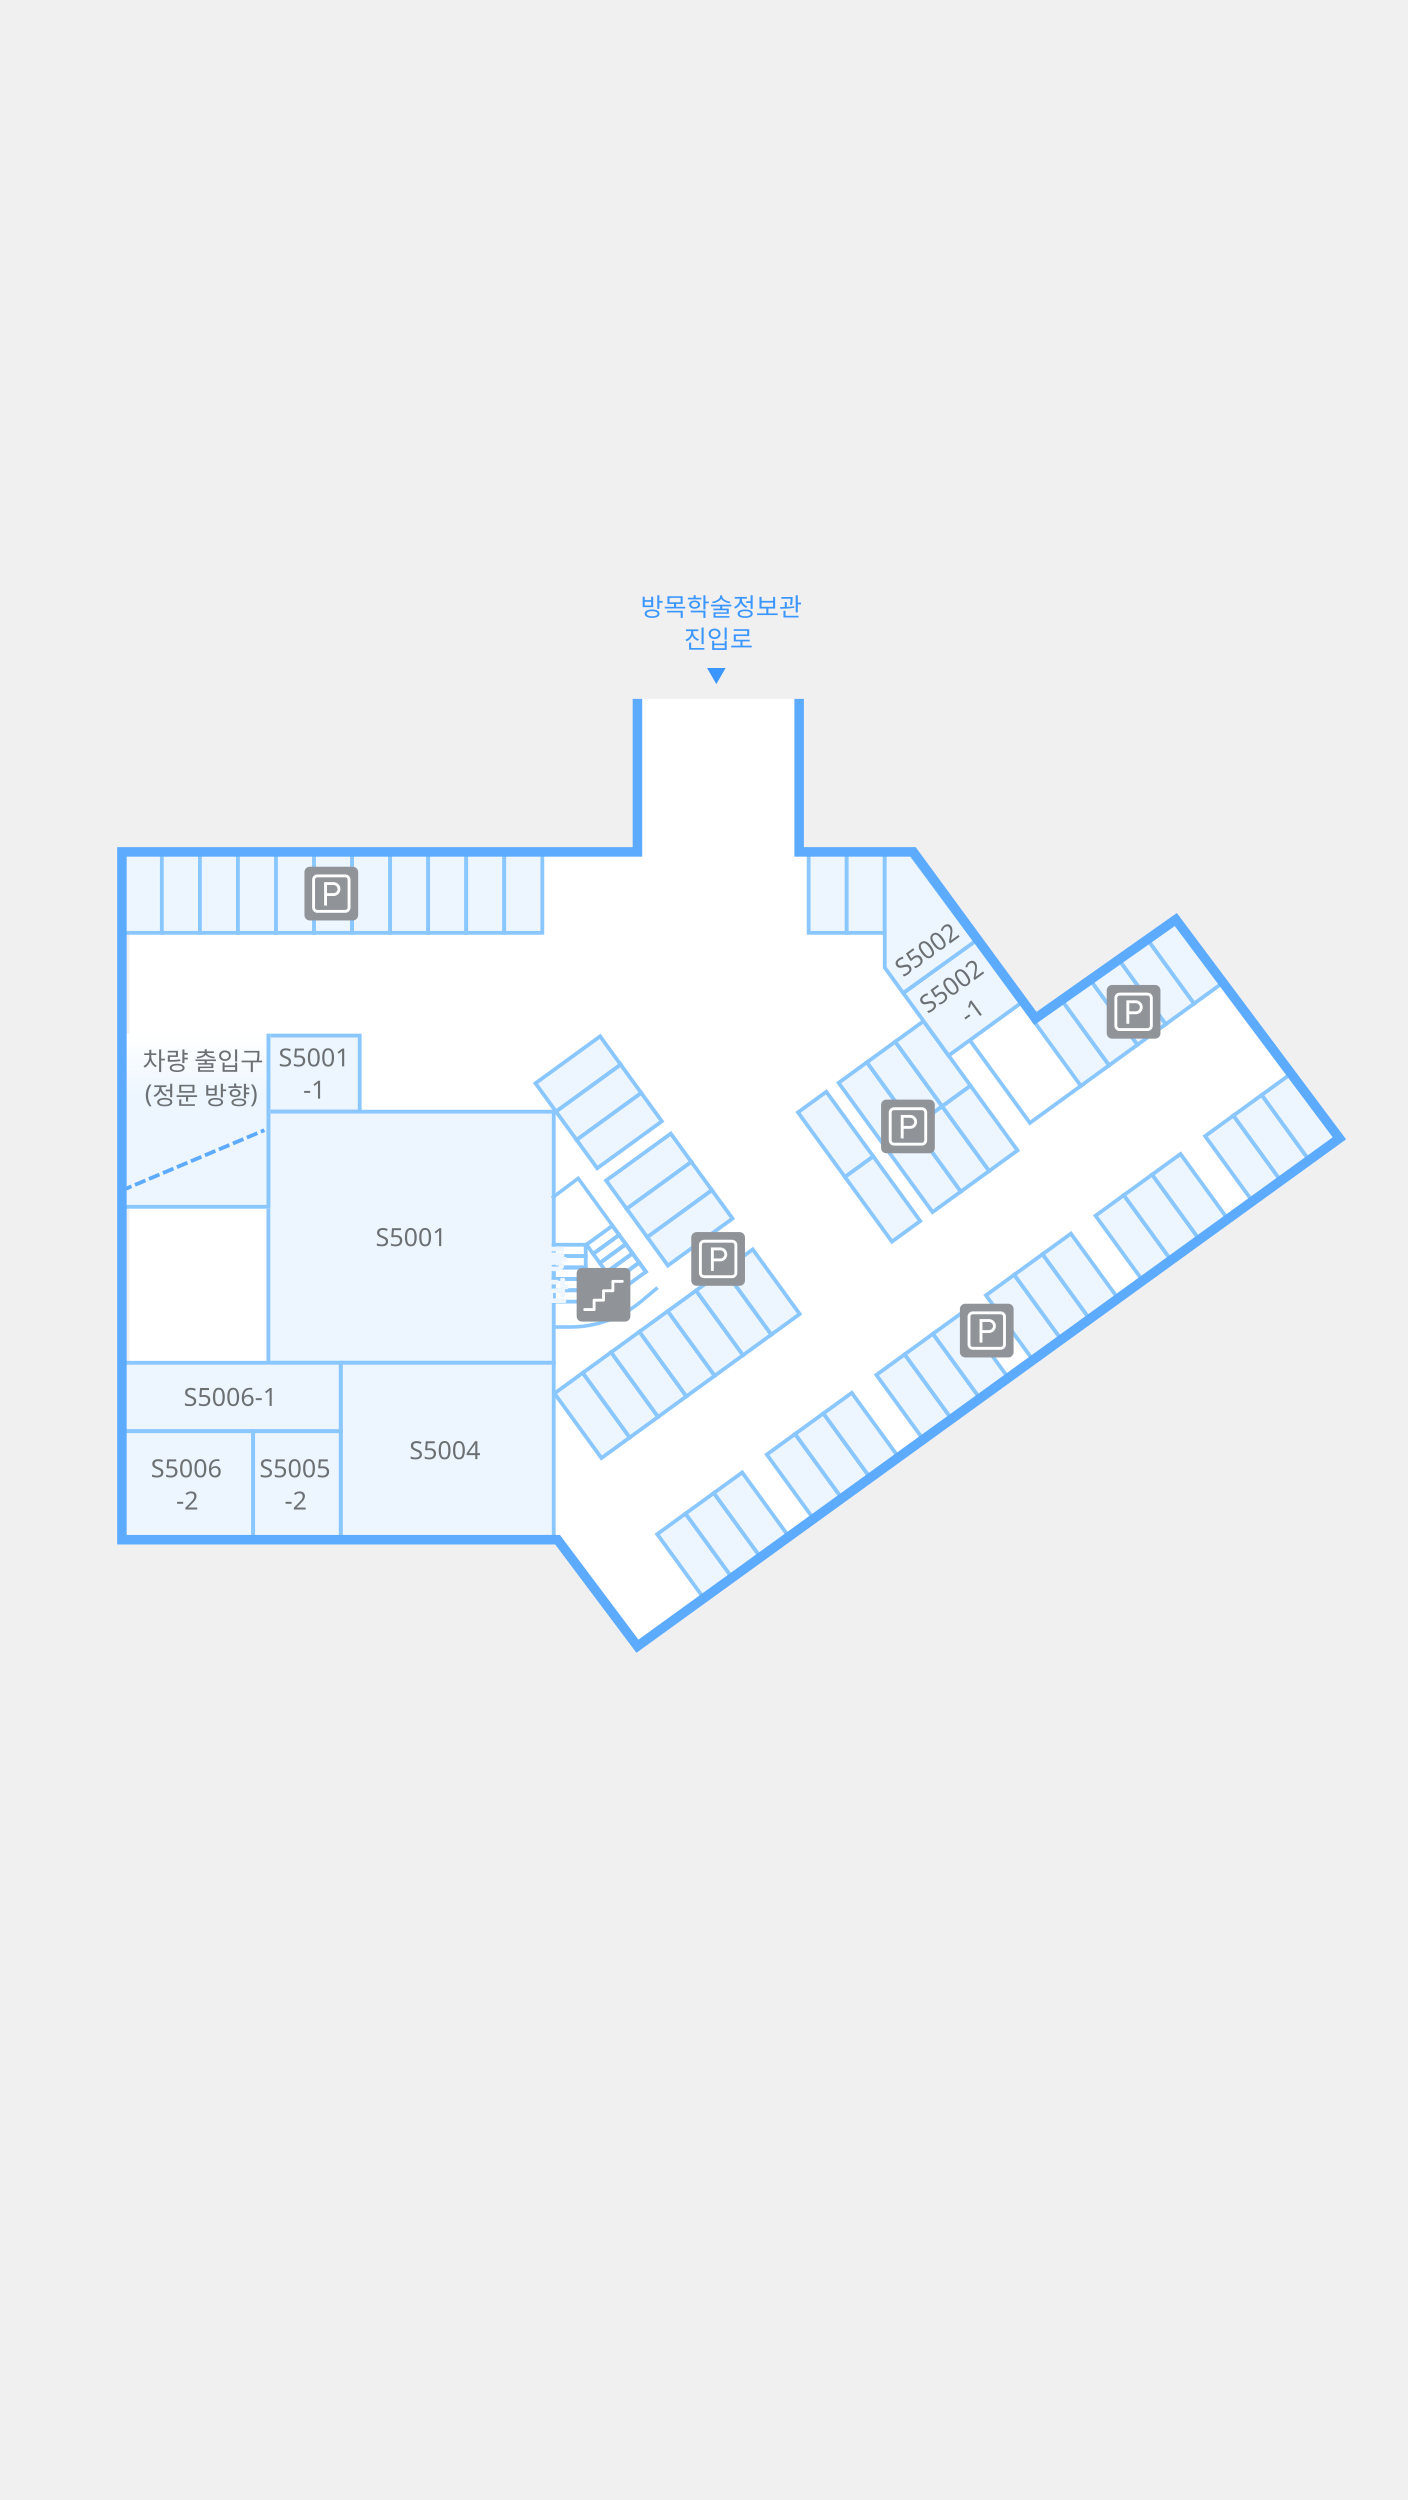
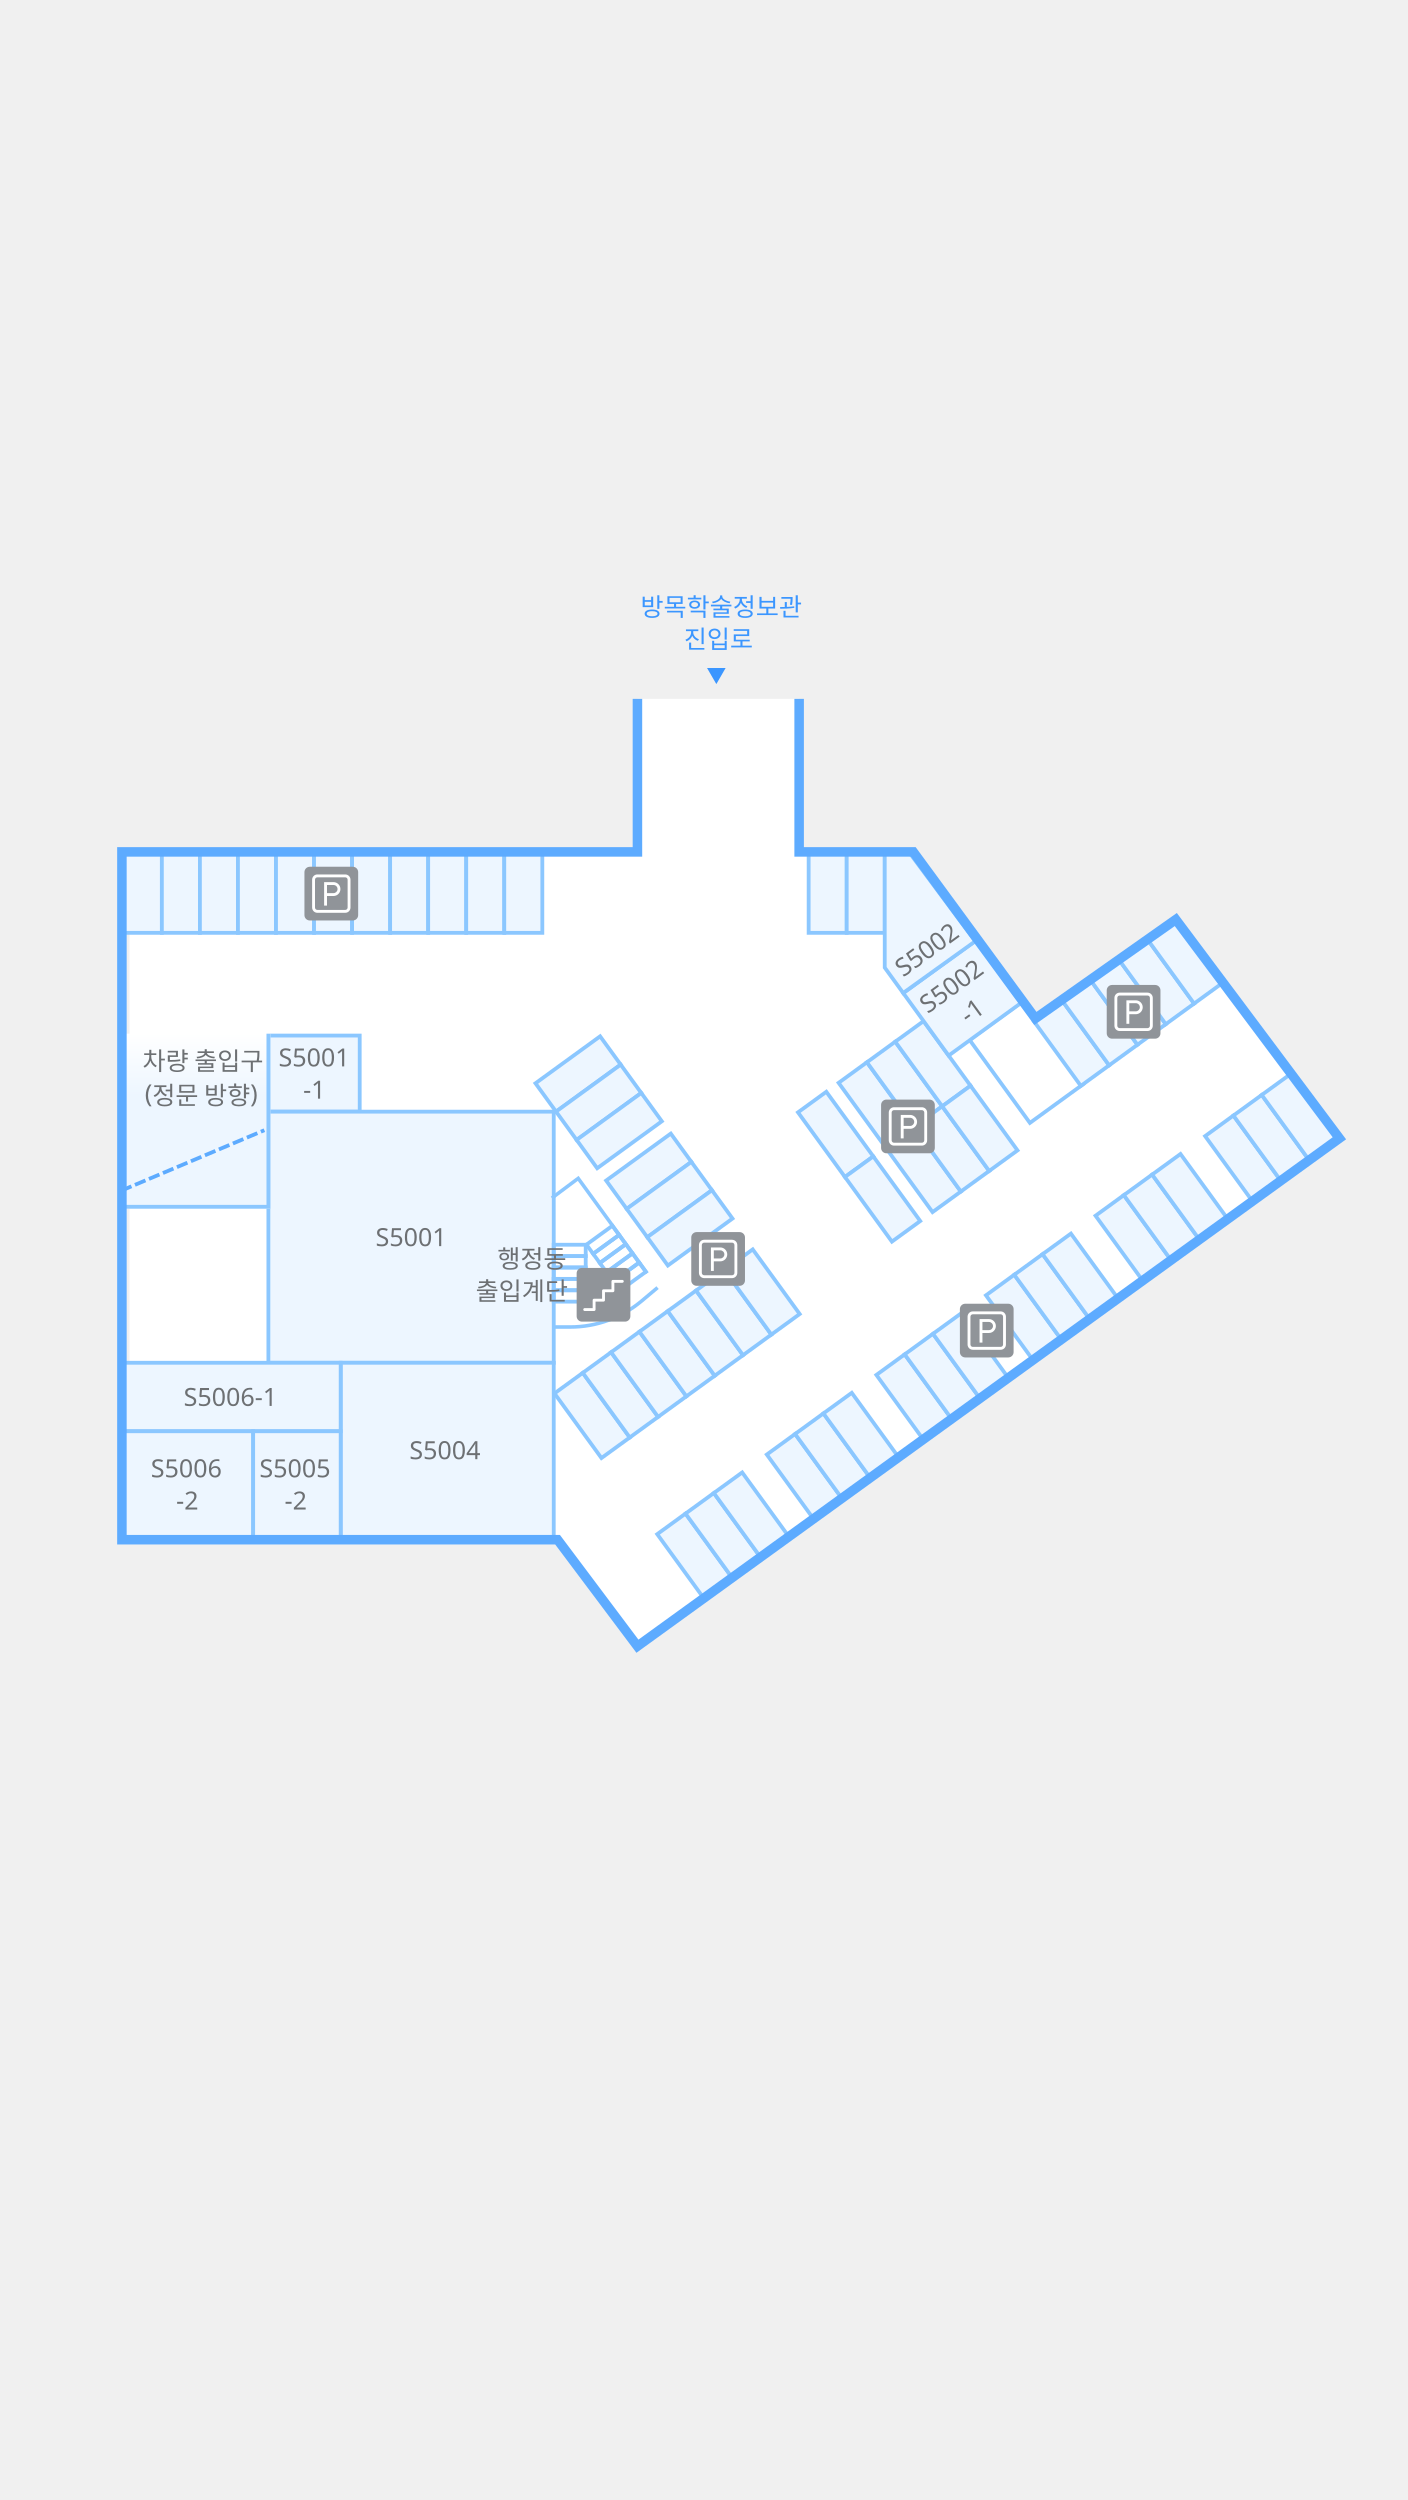
<svg xmlns="http://www.w3.org/2000/svg" width="393" height="698" viewBox="0 0 393 698" fill="none">
  <path d="M36.162 237.854H177.973V195.121H223.119V237.854H254.986L289.085 284.35L328.282 256.732L373.959 317.811L177.973 459.622L155.666 429.879H36.162V237.854Z" fill="white" />
  <rect x="270.688" y="290.311" width="18.392" height="28.683" transform="rotate(-36 270.688 290.311)" stroke="#8BC7FF" stroke-width="1.06" />
  <rect x="74.935" y="289.131" width="25.494" height="21.245" fill="#EDF6FF" />
  <rect x="74.935" y="289.131" width="25.494" height="21.245" stroke="#8BC7FF" stroke-width="1.062" />
  <text fill="#6D7073" style="white-space: pre" xml:space="preserve" font-family="Pretendard" font-size="7" letter-spacing="0em">
    <tspan x="77.763" y="297.742">S5001
</tspan>
    <tspan x="84.633" y="306.742">-1</tspan>
  </text>
  <rect x="74.935" y="310.376" width="79.669" height="70.109" fill="#EDF6FF" />
  <rect x="74.935" y="310.376" width="79.669" height="70.109" stroke="#8BC7FF" stroke-width="1.062" />
  <text fill="#6D7073" style="white-space: pre" xml:space="preserve" font-family="Pretendard" font-size="7" letter-spacing="0em">
    <tspan x="104.851" y="347.918">S5001</tspan>
  </text>
  <rect x="95.117" y="380.484" width="59.486" height="48.864" fill="#EDF6FF" />
  <rect x="95.117" y="380.484" width="59.486" height="48.864" stroke="#8BC7FF" stroke-width="1.062" />
  <text fill="#6D7073" style="white-space: pre" xml:space="preserve" font-family="Pretendard" font-size="7" letter-spacing="0em">
    <tspan x="114.291" y="407.404">S5004</tspan>
  </text>
  <rect x="34.568" y="380.484" width="60.548" height="19.121" fill="#EDF6FF" />
  <rect x="34.568" y="380.484" width="60.548" height="19.121" stroke="#8BC7FF" stroke-width="1.062" />
  <text fill="#6D7073" style="white-space: pre" xml:space="preserve" font-family="Pretendard" font-size="7" letter-spacing="0em">
    <tspan x="51.262" y="392.533">S5006-1</tspan>
  </text>
  <rect x="34.568" y="399.605" width="36.117" height="29.743" fill="#EDF6FF" />
  <rect x="34.568" y="399.605" width="36.117" height="29.743" stroke="#8BC7FF" stroke-width="1.062" />
  <text fill="#6D7073" style="white-space: pre" xml:space="preserve" font-family="Pretendard" font-size="7" letter-spacing="0em">
    <tspan x="42.096" y="412.465">S5006
</tspan>
    <tspan x="49.171" y="421.465">-2</tspan>
  </text>
  <rect x="70.685" y="399.605" width="24.432" height="29.743" fill="#EDF6FF" />
  <rect x="70.685" y="399.605" width="24.432" height="29.743" stroke="#8BC7FF" stroke-width="1.062" />
  <text fill="#6D7073" style="white-space: pre" xml:space="preserve" font-family="Pretendard" font-size="7" letter-spacing="0em">
    <tspan x="72.428" y="412.465">S5005
</tspan>
    <tspan x="79.445" y="421.465">-2</tspan>
  </text>
  <rect x="154.814" y="389.038" width="9.773" height="22.307" transform="rotate(-36 154.814 389.038)" fill="#EDF6FF" />
  <rect x="154.814" y="389.038" width="9.773" height="22.307" transform="rotate(-36 154.814 389.038)" stroke="#8BC7FF" stroke-width="1.062" />
  <rect x="162.72" y="383.294" width="9.773" height="22.307" transform="rotate(-36 162.72 383.294)" fill="#EDF6FF" />
  <rect x="162.72" y="383.294" width="9.773" height="22.307" transform="rotate(-36 162.72 383.294)" stroke="#8BC7FF" stroke-width="1.062" />
  <rect x="170.627" y="377.549" width="9.773" height="22.307" transform="rotate(-36 170.627 377.549)" fill="#EDF6FF" />
  <rect x="170.627" y="377.549" width="9.773" height="22.307" transform="rotate(-36 170.627 377.549)" stroke="#8BC7FF" stroke-width="1.062" />
  <rect x="178.533" y="371.805" width="9.773" height="22.307" transform="rotate(-36 178.533 371.805)" fill="#EDF6FF" />
  <rect x="178.533" y="371.805" width="9.773" height="22.307" transform="rotate(-36 178.533 371.805)" stroke="#8BC7FF" stroke-width="1.062" />
  <rect x="186.439" y="366.061" width="9.773" height="22.307" transform="rotate(-36 186.439 366.061)" fill="#EDF6FF" />
  <rect x="186.439" y="366.061" width="9.773" height="22.307" transform="rotate(-36 186.439 366.061)" stroke="#8BC7FF" stroke-width="1.062" />
  <rect x="194.345" y="360.317" width="9.773" height="22.307" transform="rotate(-36 194.345 360.317)" fill="#EDF6FF" />
  <rect x="194.345" y="360.317" width="9.773" height="22.307" transform="rotate(-36 194.345 360.317)" stroke="#8BC7FF" stroke-width="1.062" />
  <rect x="202.252" y="354.572" width="9.773" height="22.307" transform="rotate(-36 202.252 354.572)" fill="#EDF6FF" />
  <rect x="202.252" y="354.572" width="9.773" height="22.307" transform="rotate(-36 202.252 354.572)" stroke="#8BC7FF" stroke-width="1.062" />
  <rect x="34.568" y="238.142" width="10.623" height="22.307" fill="#EDF6FF" />
  <rect x="34.568" y="238.142" width="10.623" height="22.307" stroke="#8BC7FF" stroke-width="1.062" />
  <rect x="45.191" y="238.142" width="10.623" height="22.307" fill="#EDF6FF" />
  <rect x="45.191" y="238.142" width="10.623" height="22.307" stroke="#8BC7FF" stroke-width="1.062" />
  <rect x="55.812" y="238.142" width="10.623" height="22.307" fill="#EDF6FF" />
  <rect x="55.812" y="238.142" width="10.623" height="22.307" stroke="#8BC7FF" stroke-width="1.062" />
  <rect x="66.435" y="238.142" width="10.623" height="22.307" fill="#EDF6FF" />
  <rect x="66.435" y="238.142" width="10.623" height="22.307" stroke="#8BC7FF" stroke-width="1.062" />
  <rect x="77.058" y="238.142" width="10.623" height="22.307" fill="#EDF6FF" />
  <rect x="77.058" y="238.142" width="10.623" height="22.307" stroke="#8BC7FF" stroke-width="1.062" />
  <rect x="87.681" y="238.142" width="10.623" height="22.307" fill="#EDF6FF" />
  <rect x="87.681" y="238.142" width="10.623" height="22.307" stroke="#8BC7FF" stroke-width="1.062" />
  <rect x="98.303" y="238.142" width="10.623" height="22.307" fill="#EDF6FF" />
  <rect x="98.303" y="238.142" width="10.623" height="22.307" stroke="#8BC7FF" stroke-width="1.062" />
  <rect x="108.926" y="238.142" width="10.623" height="22.307" fill="#EDF6FF" />
  <rect x="108.926" y="238.142" width="10.623" height="22.307" stroke="#8BC7FF" stroke-width="1.062" />
  <rect x="119.549" y="238.142" width="10.623" height="22.307" fill="#EDF6FF" />
  <rect x="119.549" y="238.142" width="10.623" height="22.307" stroke="#8BC7FF" stroke-width="1.062" />
  <rect x="130.172" y="238.142" width="10.623" height="22.307" fill="#EDF6FF" />
  <rect x="130.172" y="238.142" width="10.623" height="22.307" stroke="#8BC7FF" stroke-width="1.062" />
  <rect x="140.793" y="238.142" width="10.623" height="22.307" fill="#EDF6FF" />
  <rect x="140.793" y="238.142" width="10.623" height="22.307" stroke="#8BC7FF" stroke-width="1.062" />
  <rect x="225.775" y="238.142" width="10.623" height="22.307" fill="#EDF6FF" />
  <rect x="225.775" y="238.142" width="10.623" height="22.307" stroke="#8BC7FF" stroke-width="1.062" />
  <rect x="236.398" y="238.142" width="10.623" height="22.307" fill="#EDF6FF" />
  <rect x="236.398" y="238.142" width="10.623" height="22.307" stroke="#8BC7FF" stroke-width="1.062" />
  <rect x="183.496" y="428.337" width="9.773" height="22.307" transform="rotate(-36 183.496 428.337)" fill="#EDF6FF" />
  <rect x="183.496" y="428.337" width="9.773" height="22.307" transform="rotate(-36 183.496 428.337)" stroke="#8BC7FF" stroke-width="1.062" />
  <rect x="191.402" y="422.593" width="9.773" height="22.307" transform="rotate(-36 191.402 422.593)" fill="#EDF6FF" />
  <rect x="191.402" y="422.593" width="9.773" height="22.307" transform="rotate(-36 191.402 422.593)" stroke="#8BC7FF" stroke-width="1.062" />
  <rect x="199.308" y="416.848" width="9.773" height="22.307" transform="rotate(-36 199.308 416.848)" fill="#EDF6FF" />
  <rect x="199.308" y="416.848" width="9.773" height="22.307" transform="rotate(-36 199.308 416.848)" stroke="#8BC7FF" stroke-width="1.062" />
  <rect x="214.09" y="406.109" width="9.773" height="22.307" transform="rotate(-36 214.09 406.109)" fill="#EDF6FF" />
  <rect x="214.09" y="406.109" width="9.773" height="22.307" transform="rotate(-36 214.09 406.109)" stroke="#8BC7FF" stroke-width="1.062" />
  <rect x="221.996" y="400.365" width="9.773" height="22.307" transform="rotate(-36 221.996 400.365)" fill="#EDF6FF" />
  <rect x="221.996" y="400.365" width="9.773" height="22.307" transform="rotate(-36 221.996 400.365)" stroke="#8BC7FF" stroke-width="1.062" />
  <rect x="229.902" y="394.621" width="9.773" height="22.307" transform="rotate(-36 229.902 394.621)" fill="#EDF6FF" />
  <rect x="229.902" y="394.621" width="9.773" height="22.307" transform="rotate(-36 229.902 394.621)" stroke="#8BC7FF" stroke-width="1.062" />
  <rect x="244.683" y="383.882" width="9.773" height="22.307" transform="rotate(-36 244.683 383.882)" fill="#EDF6FF" />
  <rect x="244.683" y="383.882" width="9.773" height="22.307" transform="rotate(-36 244.683 383.882)" stroke="#8BC7FF" stroke-width="1.062" />
  <rect x="252.59" y="378.138" width="9.773" height="22.307" transform="rotate(-36 252.59 378.138)" fill="#EDF6FF" />
  <rect x="252.59" y="378.138" width="9.773" height="22.307" transform="rotate(-36 252.59 378.138)" stroke="#8BC7FF" stroke-width="1.062" />
  <rect x="260.496" y="372.393" width="9.773" height="22.307" transform="rotate(-36 260.496 372.393)" fill="#EDF6FF" />
  <rect x="260.496" y="372.393" width="9.773" height="22.307" transform="rotate(-36 260.496 372.393)" stroke="#8BC7FF" stroke-width="1.062" />
  <rect x="275.277" y="361.654" width="9.773" height="22.307" transform="rotate(-36 275.277 361.654)" fill="#EDF6FF" />
  <rect x="275.277" y="361.654" width="9.773" height="22.307" transform="rotate(-36 275.277 361.654)" stroke="#8BC7FF" stroke-width="1.062" />
  <rect x="283.183" y="355.909" width="9.773" height="22.307" transform="rotate(-36 283.183 355.909)" fill="#EDF6FF" />
  <rect x="283.183" y="355.909" width="9.773" height="22.307" transform="rotate(-36 283.183 355.909)" stroke="#8BC7FF" stroke-width="1.062" />
  <rect x="291.09" y="350.165" width="9.773" height="22.307" transform="rotate(-36 291.09 350.165)" fill="#EDF6FF" />
  <rect x="291.09" y="350.165" width="9.773" height="22.307" transform="rotate(-36 291.09 350.165)" stroke="#8BC7FF" stroke-width="1.062" />
  <rect x="305.871" y="339.426" width="9.773" height="22.307" transform="rotate(-36 305.871 339.426)" fill="#EDF6FF" />
  <rect x="305.871" y="339.426" width="9.773" height="22.307" transform="rotate(-36 305.871 339.426)" stroke="#8BC7FF" stroke-width="1.062" />
  <rect x="313.777" y="333.681" width="9.773" height="22.307" transform="rotate(-36 313.777 333.681)" fill="#EDF6FF" />
  <rect x="313.777" y="333.681" width="9.773" height="22.307" transform="rotate(-36 313.777 333.681)" stroke="#8BC7FF" stroke-width="1.062" />
  <rect x="321.685" y="327.937" width="9.773" height="22.307" transform="rotate(-36 321.685 327.937)" fill="#EDF6FF" />
  <rect x="321.685" y="327.937" width="9.773" height="22.307" transform="rotate(-36 321.685 327.937)" stroke="#8BC7FF" stroke-width="1.062" />
  <rect x="336.466" y="317.198" width="9.773" height="22.307" transform="rotate(-36 336.466 317.198)" fill="#EDF6FF" />
  <rect x="336.466" y="317.198" width="9.773" height="22.307" transform="rotate(-36 336.466 317.198)" stroke="#8BC7FF" stroke-width="1.062" />
  <rect x="344.373" y="311.454" width="9.773" height="22.307" transform="rotate(-36 344.373 311.454)" fill="#EDF6FF" />
  <rect x="344.373" y="311.454" width="9.773" height="22.307" transform="rotate(-36 344.373 311.454)" stroke="#8BC7FF" stroke-width="1.062" />
  <rect x="352.279" y="305.71" width="9.773" height="22.307" transform="rotate(-36 352.279 305.71)" fill="#EDF6FF" />
  <rect x="352.279" y="305.71" width="9.773" height="22.307" transform="rotate(-36 352.279 305.71)" stroke="#8BC7FF" stroke-width="1.062" />
  <rect x="288.658" y="285.132" width="9.773" height="22.307" transform="rotate(-36 288.658 285.132)" fill="#EDF6FF" />
  <rect x="288.658" y="285.132" width="9.773" height="22.307" transform="rotate(-36 288.658 285.132)" stroke="#8BC7FF" stroke-width="1.062" />
  <rect x="296.564" y="279.388" width="9.773" height="22.307" transform="rotate(-36 296.564 279.388)" fill="#EDF6FF" />
  <rect x="296.564" y="279.388" width="9.773" height="22.307" transform="rotate(-36 296.564 279.388)" stroke="#8BC7FF" stroke-width="1.062" />
  <rect x="304.47" y="273.643" width="9.773" height="22.307" transform="rotate(-36 304.47 273.643)" fill="#EDF6FF" />
  <rect x="304.47" y="273.643" width="9.773" height="22.307" transform="rotate(-36 304.47 273.643)" stroke="#8BC7FF" stroke-width="1.062" />
  <rect x="312.377" y="267.899" width="9.773" height="22.307" transform="rotate(-36 312.377 267.899)" fill="#EDF6FF" />
  <rect x="312.377" y="267.899" width="9.773" height="22.307" transform="rotate(-36 312.377 267.899)" stroke="#8BC7FF" stroke-width="1.062" />
  <rect x="320.283" y="262.155" width="9.773" height="22.307" transform="rotate(-36 320.283 262.155)" fill="#EDF6FF" />
  <rect x="320.283" y="262.155" width="9.773" height="22.307" transform="rotate(-36 320.283 262.155)" stroke="#8BC7FF" stroke-width="1.062" />
  <rect x="167.55" y="289.341" width="9.773" height="22.307" transform="rotate(54 167.55 289.341)" fill="#EDF6FF" />
  <rect x="167.55" y="289.341" width="9.773" height="22.307" transform="rotate(54 167.55 289.341)" stroke="#8BC7FF" stroke-width="1.062" />
  <rect x="173.295" y="297.248" width="9.773" height="22.307" transform="rotate(54 173.295 297.248)" fill="#EDF6FF" />
  <rect x="173.295" y="297.248" width="9.773" height="22.307" transform="rotate(54 173.295 297.248)" stroke="#8BC7FF" stroke-width="1.062" />
  <rect x="179.039" y="305.154" width="9.773" height="22.307" transform="rotate(54 179.039 305.154)" fill="#EDF6FF" />
  <rect x="179.039" y="305.154" width="9.773" height="22.307" transform="rotate(54 179.039 305.154)" stroke="#8BC7FF" stroke-width="1.062" />
  <rect x="187.281" y="316.498" width="9.773" height="22.307" transform="rotate(54 187.281 316.498)" fill="#EDF6FF" />
  <rect x="187.281" y="316.498" width="9.773" height="22.307" transform="rotate(54 187.281 316.498)" stroke="#8BC7FF" stroke-width="1.062" />
  <rect x="193.025" y="324.404" width="9.773" height="22.307" transform="rotate(54 193.025 324.404)" fill="#EDF6FF" />
  <rect x="193.025" y="324.404" width="9.773" height="22.307" transform="rotate(54 193.025 324.404)" stroke="#8BC7FF" stroke-width="1.062" />
  <rect x="198.769" y="332.311" width="9.773" height="22.307" transform="rotate(54 198.769 332.311)" fill="#EDF6FF" />
  <rect x="198.769" y="332.311" width="9.773" height="22.307" transform="rotate(54 198.769 332.311)" stroke="#8BC7FF" stroke-width="1.062" />
  <rect x="222.799" y="310.568" width="9.773" height="22.307" transform="rotate(-36 222.799 310.568)" fill="#EDF6FF" />
  <rect x="222.799" y="310.568" width="9.773" height="22.307" transform="rotate(-36 222.799 310.568)" stroke="#8BC7FF" stroke-width="1.062" />
  <rect x="234.142" y="302.326" width="9.773" height="22.307" transform="rotate(-36 234.142 302.326)" fill="#EDF6FF" />
  <rect x="234.142" y="302.326" width="9.773" height="22.307" transform="rotate(-36 234.142 302.326)" stroke="#8BC7FF" stroke-width="1.062" />
  <rect x="242.049" y="296.582" width="9.773" height="22.307" transform="rotate(-36 242.049 296.582)" fill="#EDF6FF" />
  <rect x="242.049" y="296.582" width="9.773" height="22.307" transform="rotate(-36 242.049 296.582)" stroke="#8BC7FF" stroke-width="1.062" />
  <rect x="249.955" y="290.837" width="9.773" height="22.307" transform="rotate(-36 249.955 290.837)" fill="#EDF6FF" />
  <rect x="249.955" y="290.837" width="9.773" height="22.307" transform="rotate(-36 249.955 290.837)" stroke="#8BC7FF" stroke-width="1.062" />
  <rect x="235.91" y="328.615" width="9.773" height="22.307" transform="rotate(-36 235.91 328.615)" fill="#EDF6FF" />
  <rect x="235.91" y="328.615" width="9.773" height="22.307" transform="rotate(-36 235.91 328.615)" stroke="#8BC7FF" stroke-width="1.062" />
  <rect x="247.254" y="320.373" width="9.773" height="22.307" transform="rotate(-36 247.254 320.373)" fill="#EDF6FF" />
  <rect x="247.254" y="320.373" width="9.773" height="22.307" transform="rotate(-36 247.254 320.373)" stroke="#8BC7FF" stroke-width="1.062" />
  <rect x="255.16" y="314.629" width="9.773" height="22.307" transform="rotate(-36 255.16 314.629)" fill="#EDF6FF" />
  <rect x="255.16" y="314.629" width="9.773" height="22.307" transform="rotate(-36 255.16 314.629)" stroke="#8BC7FF" stroke-width="1.062" />
  <rect x="263.066" y="308.884" width="9.773" height="22.307" transform="rotate(-36 263.066 308.884)" fill="#EDF6FF" />
  <rect x="263.066" y="308.884" width="9.773" height="22.307" transform="rotate(-36 263.066 308.884)" stroke="#8BC7FF" stroke-width="1.062" />
  <rect x="252.195" y="277.279" width="25.007" height="21.549" transform="rotate(-36 252.195 277.279)" fill="#EDF6FF" />
  <rect x="252.195" y="277.279" width="25.007" height="21.549" transform="rotate(-36 252.195 277.279)" stroke="#8BC7FF" stroke-width="1.062" />
  <text transform="translate(254.859 277.537) rotate(-36)" fill="#6D7073" style="white-space: pre" xml:space="preserve" font-family="Pretendard" font-size="7" letter-spacing="0em">
    <tspan x="0.062" y="6.988">S5002
</tspan>
    <tspan x="7.451" y="15.988">-1</tspan>
  </text>
  <mask id="path-74-inside-1_7994_29840" fill="white">
    <path d="M75.467 337.463L75.467 288.6L34.039 288.6L34.039 337.463L75.467 337.463Z" />
  </mask>
  <path d="M75.467 337.463L75.467 288.6L34.039 288.6L34.039 337.463L75.467 337.463Z" fill="url(#paint0_linear_7994_29840)" />
  <path d="M75.467 337.463L76.529 337.463L76.529 338.526L75.467 338.526L75.467 337.463ZM34.039 337.463L34.039 338.526L32.977 338.526L32.977 337.463L34.039 337.463ZM75.467 337.463L74.404 337.463L74.404 288.6L75.467 288.6L76.529 288.6L76.529 337.463L75.467 337.463ZM34.039 288.6L35.101 288.6L35.101 337.463L34.039 337.463L32.977 337.463L32.977 288.6L34.039 288.6ZM34.039 337.463L34.039 336.401L75.467 336.401L75.467 337.463L75.467 338.526L34.039 338.526L34.039 337.463Z" fill="#8BC7FF" mask="url(#path-74-inside-1_7994_29840)" />
  <line x1="34.263" y1="332.257" x2="73.325" y2="315.765" stroke="#5DABFF" stroke-width="1.062" stroke-linecap="square" stroke-dasharray="2.12 2.12" />
  <path d="M253.967 238.143L272.296 262.79L252.163 277.237L247.02 270.156V238.143H253.967Z" fill="#EDF6FF" stroke="#8BC7FF" stroke-width="1.062" />
  <path d="M223.118 195.121V237.854H254.986L289.084 284.35L328.281 256.732L373.958 317.811L177.972 459.622L155.665 429.879H34.037V237.854H177.972V195.121" stroke="#5DABFF" stroke-width="2.656" />
  <text fill="#6D7073" style="white-space: pre" xml:space="preserve" font-family="Pretendard" font-size="7" letter-spacing="0em">
    <tspan x="39.784" y="298.774">차량 출입구
</tspan>
    <tspan x="40.423" y="307.774">(정문 방향)</tspan>
  </text>
  <path d="M154.078 334.501L161.43 329L180.671 355.477M154.502 370.499L159.208 370.499C166.503 370.499 173.564 367.927 179.149 363.234L183.594 359.499" stroke="#8BC7FF" />
  <text transform="translate(248 267.344) rotate(-36)" fill="#6D7073" style="white-space: pre" xml:space="preserve" font-family="Pretendard" font-size="7" letter-spacing="0em">
    <tspan x="0.062" y="6.988">S5002</tspan>
  </text>
  <rect x="268" y="364" width="15" height="15" rx="1.5" fill="#909499" />
  <path d="M279.385 366.143C280.198 366.143 280.858 366.803 280.858 367.617V375.384C280.858 376.198 280.198 376.857 279.385 376.857H271.617C270.804 376.857 270.145 376.198 270.145 375.384V367.617C270.145 366.803 270.804 366.143 271.617 366.143H279.385ZM271.617 366.947C271.247 366.947 270.947 367.247 270.947 367.617V375.384C270.947 375.754 271.247 376.054 271.617 376.054H279.385C279.755 376.054 280.055 375.754 280.055 375.384V367.617C280.055 367.247 279.755 366.947 279.385 366.947H271.617ZM276.104 368.286C277.176 368.286 278.046 369.155 278.046 370.227C278.046 371.3 277.176 372.169 276.104 372.169H274.296V374.848H273.492V368.286H276.104ZM274.296 371.366H276.104C276.732 371.366 277.242 370.856 277.242 370.227C277.242 369.598 276.732 369.089 276.104 369.089H274.296V371.366Z" fill="white" />
  <rect x="309" y="275" width="15" height="15" rx="1.5" fill="#909499" />
  <path d="M320.385 277.143C321.198 277.143 321.858 277.803 321.858 278.617V286.384C321.858 287.198 321.198 287.857 320.385 287.857H312.617C311.804 287.857 311.145 287.198 311.145 286.384V278.617C311.145 277.803 311.804 277.143 312.617 277.143H320.385ZM312.617 277.947C312.247 277.947 311.947 278.247 311.947 278.617V286.384C311.947 286.754 312.247 287.054 312.617 287.054H320.385C320.755 287.054 321.055 286.754 321.055 286.384V278.617C321.055 278.247 320.755 277.947 320.385 277.947H312.617ZM317.104 279.286C318.176 279.286 319.046 280.155 319.046 281.227C319.046 282.3 318.176 283.169 317.104 283.169H315.296V285.848H314.492V279.286H317.104ZM315.296 282.366H317.104C317.732 282.366 318.242 281.856 318.242 281.227C318.242 280.598 317.732 280.089 317.104 280.089H315.296V282.366Z" fill="white" />
  <rect x="246" y="307" width="15" height="15" rx="1.5" fill="#909499" />
  <path d="M257.385 309.143C258.198 309.143 258.858 309.803 258.858 310.617V318.384C258.858 319.198 258.198 319.857 257.385 319.857H249.617C248.804 319.857 248.145 319.198 248.145 318.384V310.617C248.145 309.803 248.804 309.143 249.617 309.143H257.385ZM249.617 309.947C249.247 309.947 248.947 310.247 248.947 310.617V318.384C248.947 318.754 249.247 319.054 249.617 319.054H257.385C257.755 319.054 258.055 318.754 258.055 318.384V310.617C258.055 310.247 257.755 309.947 257.385 309.947H249.617ZM254.104 311.286C255.176 311.286 256.046 312.155 256.046 313.227C256.046 314.3 255.176 315.169 254.104 315.169H252.296V317.848H251.492V311.286H254.104ZM252.296 314.366H254.104C254.732 314.366 255.242 313.856 255.242 313.227C255.242 312.598 254.732 312.089 254.104 312.089H252.296V314.366Z" fill="white" />
  <rect x="193" y="344" width="15" height="15" rx="1.5" fill="#909499" />
  <path d="M204.385 346.143C205.198 346.143 205.858 346.803 205.858 347.617V355.384C205.858 356.198 205.198 356.857 204.385 356.857H196.617C195.804 356.857 195.145 356.198 195.145 355.384V347.617C195.145 346.803 195.804 346.143 196.617 346.143H204.385ZM196.617 346.947C196.247 346.947 195.947 347.247 195.947 347.617V355.384C195.947 355.754 196.247 356.054 196.617 356.054H204.385C204.755 356.054 205.055 355.754 205.055 355.384V347.617C205.055 347.247 204.755 346.947 204.385 346.947H196.617ZM201.104 348.286C202.176 348.286 203.046 349.155 203.046 350.227C203.046 351.3 202.176 352.169 201.104 352.169H199.296V354.848H198.492V348.286H201.104ZM199.296 351.366H201.104C201.732 351.366 202.242 350.856 202.242 350.227C202.242 349.598 201.732 349.089 201.104 349.089H199.296V351.366Z" fill="white" />
  <rect x="85" y="242" width="15" height="15" rx="1.5" fill="#909499" />
  <path d="M96.385 244.143C97.198 244.143 97.858 244.803 97.858 245.617V253.384C97.858 254.198 97.198 254.857 96.385 254.857H88.617C87.804 254.857 87.145 254.198 87.144 253.384V245.617C87.144 244.803 87.804 244.143 88.617 244.143H96.385ZM88.617 244.947C88.247 244.947 87.947 245.247 87.947 245.617V253.384C87.947 253.754 88.247 254.054 88.617 254.054H96.385C96.755 254.054 97.055 253.754 97.055 253.384V245.617C97.055 245.247 96.755 244.947 96.385 244.947H88.617ZM93.103 246.286C94.176 246.286 95.046 247.155 95.046 248.227C95.046 249.3 94.176 250.169 93.103 250.169H91.296V252.848H90.492V246.286H93.103ZM91.296 249.366H93.103C93.732 249.366 94.242 248.856 94.242 248.227C94.242 247.598 93.732 247.089 93.103 247.089H91.296V249.366Z" fill="white" />
  <rect x="163.74" y="347.494" width="8.941" height="3.178" transform="rotate(-36 163.74 347.494)" stroke="#8BC7FF" stroke-width="1.059" />
  <rect x="165.607" y="350.065" width="8.941" height="3.178" transform="rotate(-36 165.607 350.065)" stroke="#8BC7FF" stroke-width="1.059" />
  <rect x="167.476" y="352.636" width="8.941" height="3.178" transform="rotate(-36 167.476 352.636)" stroke="#8BC7FF" stroke-width="1.059" />
  <rect x="169.343" y="355.206" width="8.941" height="3.178" transform="rotate(-36 169.343 355.206)" stroke="#8BC7FF" stroke-width="1.059" />
  <rect x="171.21" y="357.777" width="8.941" height="3.178" transform="rotate(-36 171.21 357.777)" stroke="#8BC7FF" stroke-width="1.059" />
  <rect x="154.59" y="347.53" width="8.941" height="3.178" stroke="#8BC7FF" stroke-width="1.059" />
  <rect x="154.59" y="350.707" width="8.941" height="3.178" stroke="#8BC7FF" stroke-width="1.059" />
  <rect x="154.59" y="353.885" width="8.941" height="3.178" stroke="#8BC7FF" stroke-width="1.059" />
  <rect x="154.59" y="357.062" width="8.941" height="3.178" stroke="#8BC7FF" stroke-width="1.059" />
  <rect x="154.59" y="360.24" width="8.941" height="3.178" stroke="#8BC7FF" stroke-width="1.059" />
  <text fill="#3B96FF" style="white-space: pre" xml:space="preserve" font-family="Pretendard" font-size="7" letter-spacing="0em">
    <tspan x="178.826" y="171.988">방목학술정보관
</tspan>
    <tspan x="190.925" y="180.988">진입로</tspan>
  </text>
  <path d="M200 191L202.598 186.5H197.402L200 191Z" fill="#3B96FF" />
-   <text fill="#6D7073" stroke="#EDF6FF" style="white-space: pre" stroke-width="0.8" stroke-linejoin="round" xml:space="preserve" font-family="Pretendard" font-size="7" letter-spacing="0em">
+   <text fill="#6D7073" style="white-space: pre" xml:space="preserve" font-family="Pretendard" font-size="7" letter-spacing="0em">
    <tspan x="138.851" y="353.988">행정동
</tspan>
    <tspan x="132.801" y="362.988">출입계단</tspan>
  </text>
  <rect x="161" y="354" width="15" height="15" rx="1.5" fill="#909499" />
  <path d="M173.75 357.75H171.125V360.375H168.5V363H165.875V365.625H163.25" stroke="white" stroke-width="0.802" stroke-linecap="round" stroke-linejoin="round" />
  <defs>
    <linearGradient id="paint0_linear_7994_29840" x1="54.753" y1="305.846" x2="54.753" y2="288.6" gradientUnits="userSpaceOnUse">
      <stop stop-color="#EDF6FF" />
      <stop offset="1" stop-color="white" />
    </linearGradient>
  </defs>
</svg>
